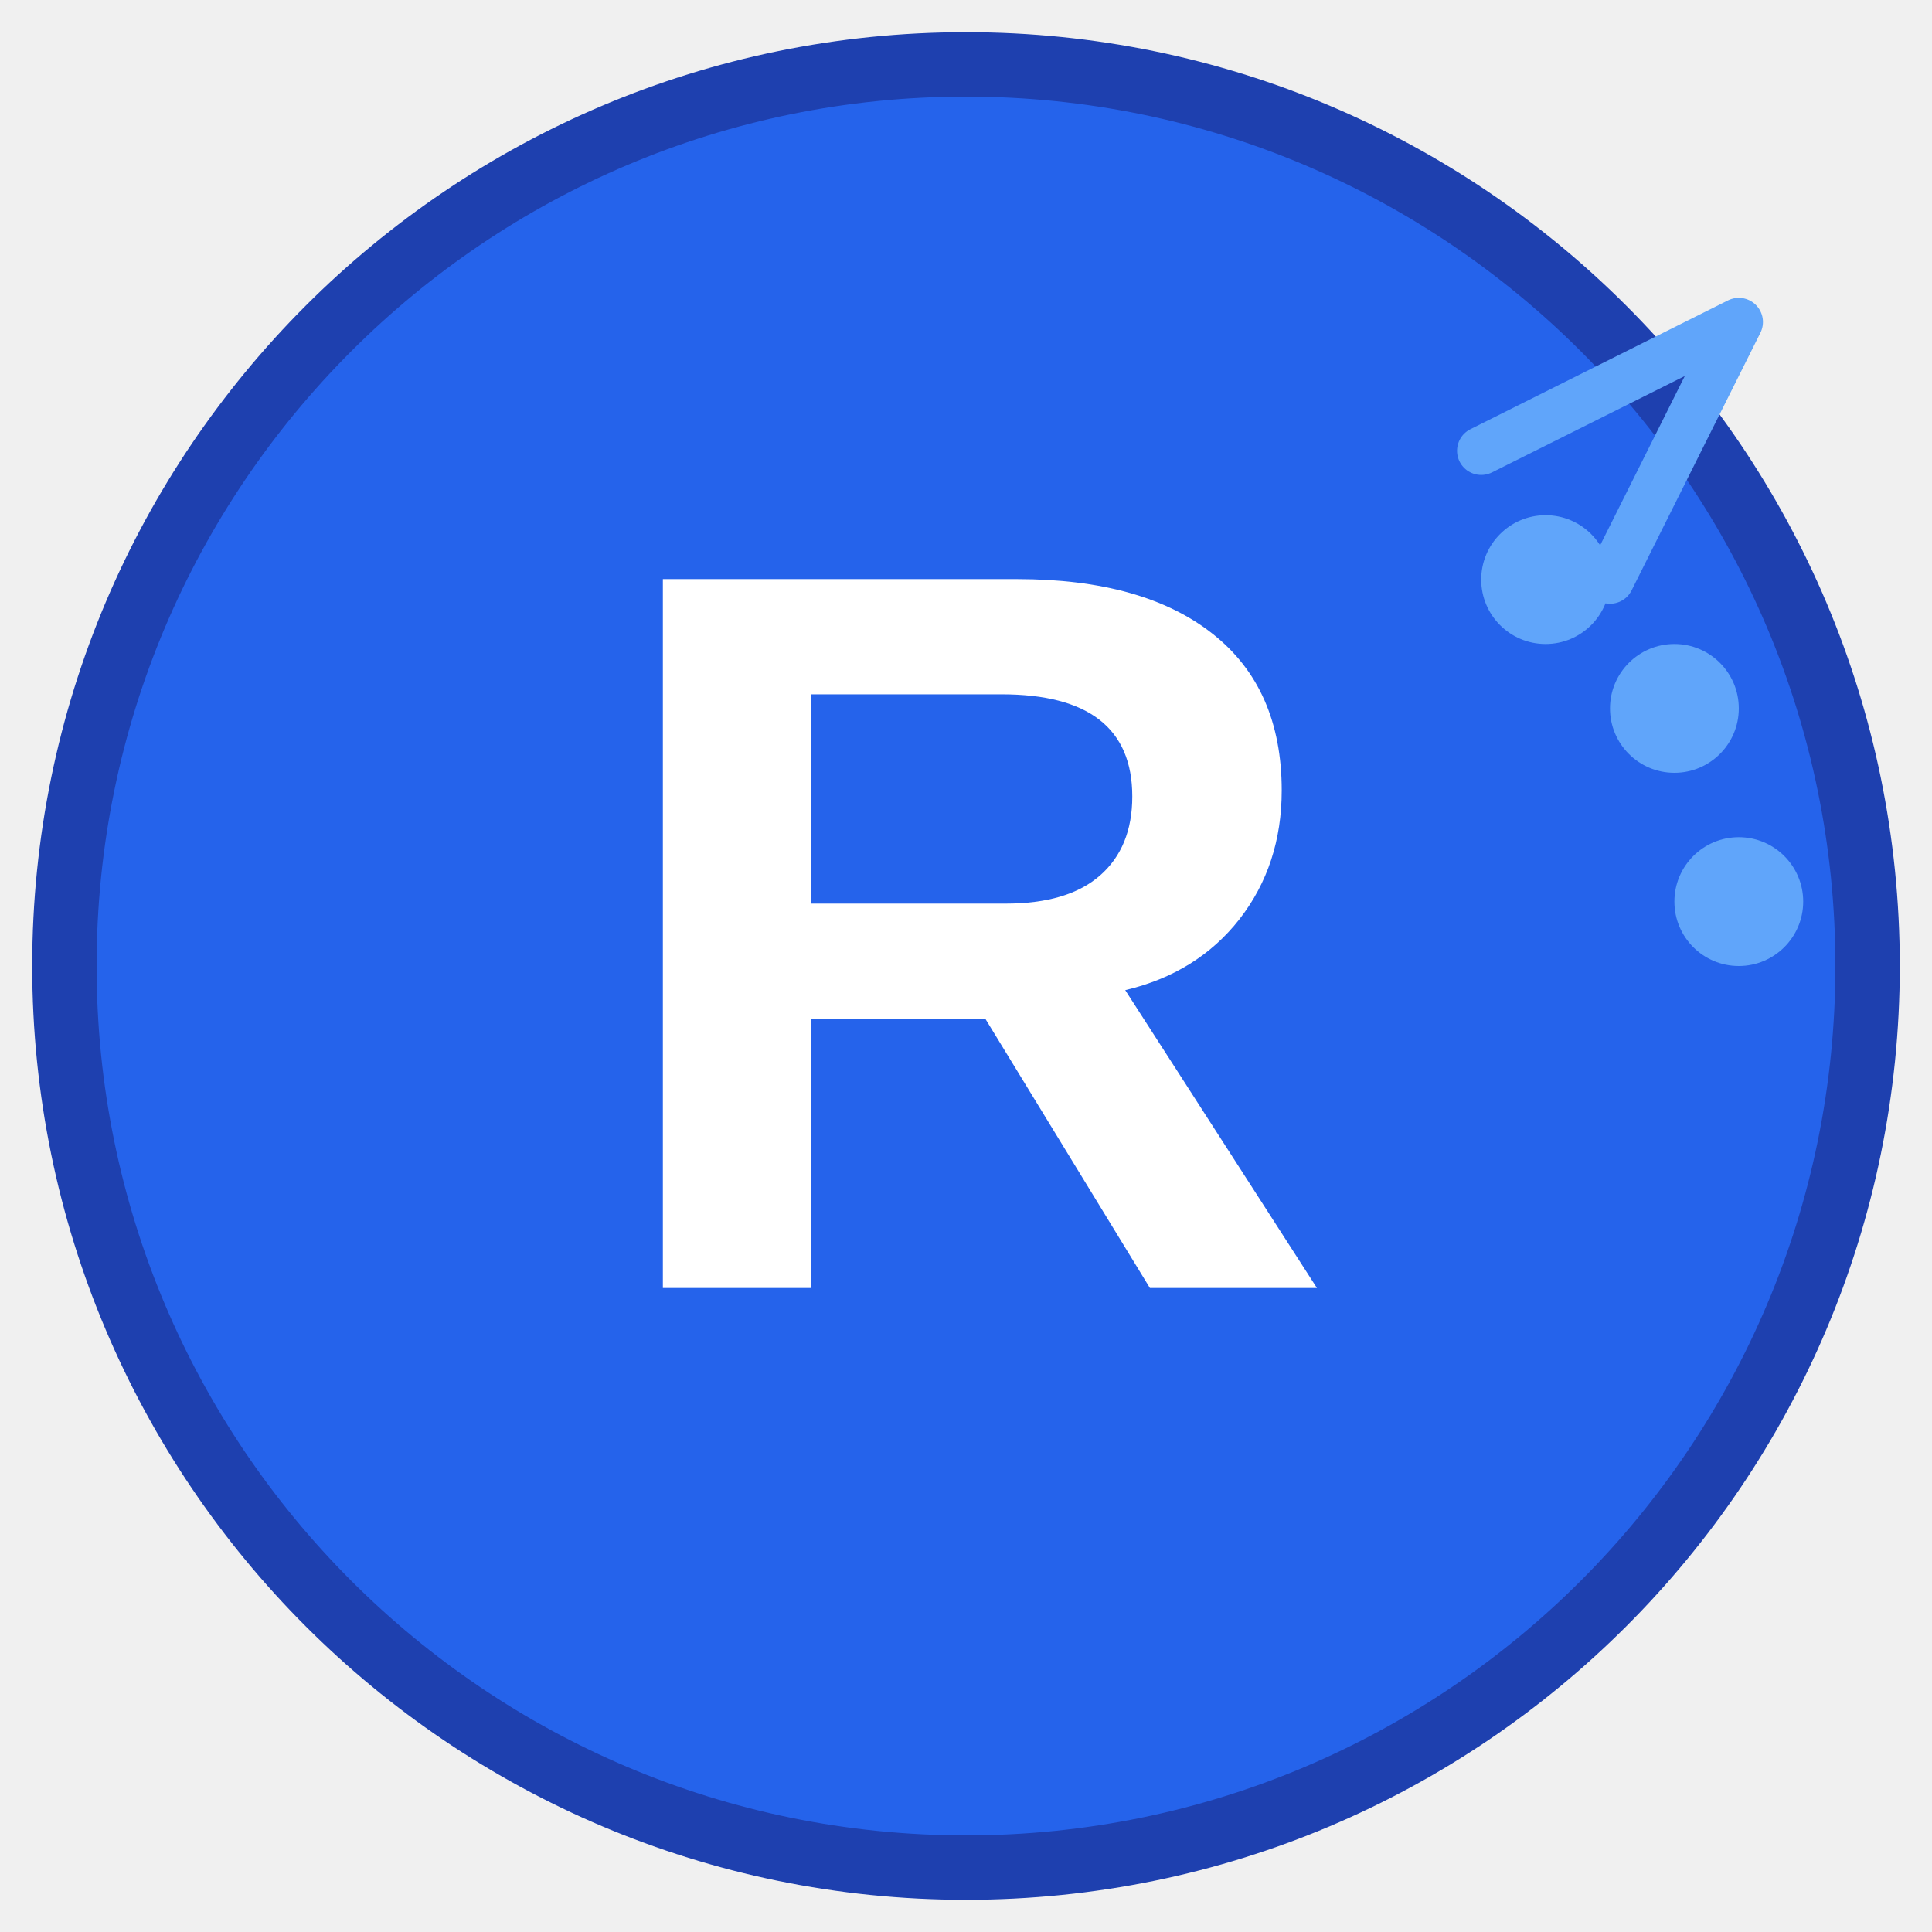
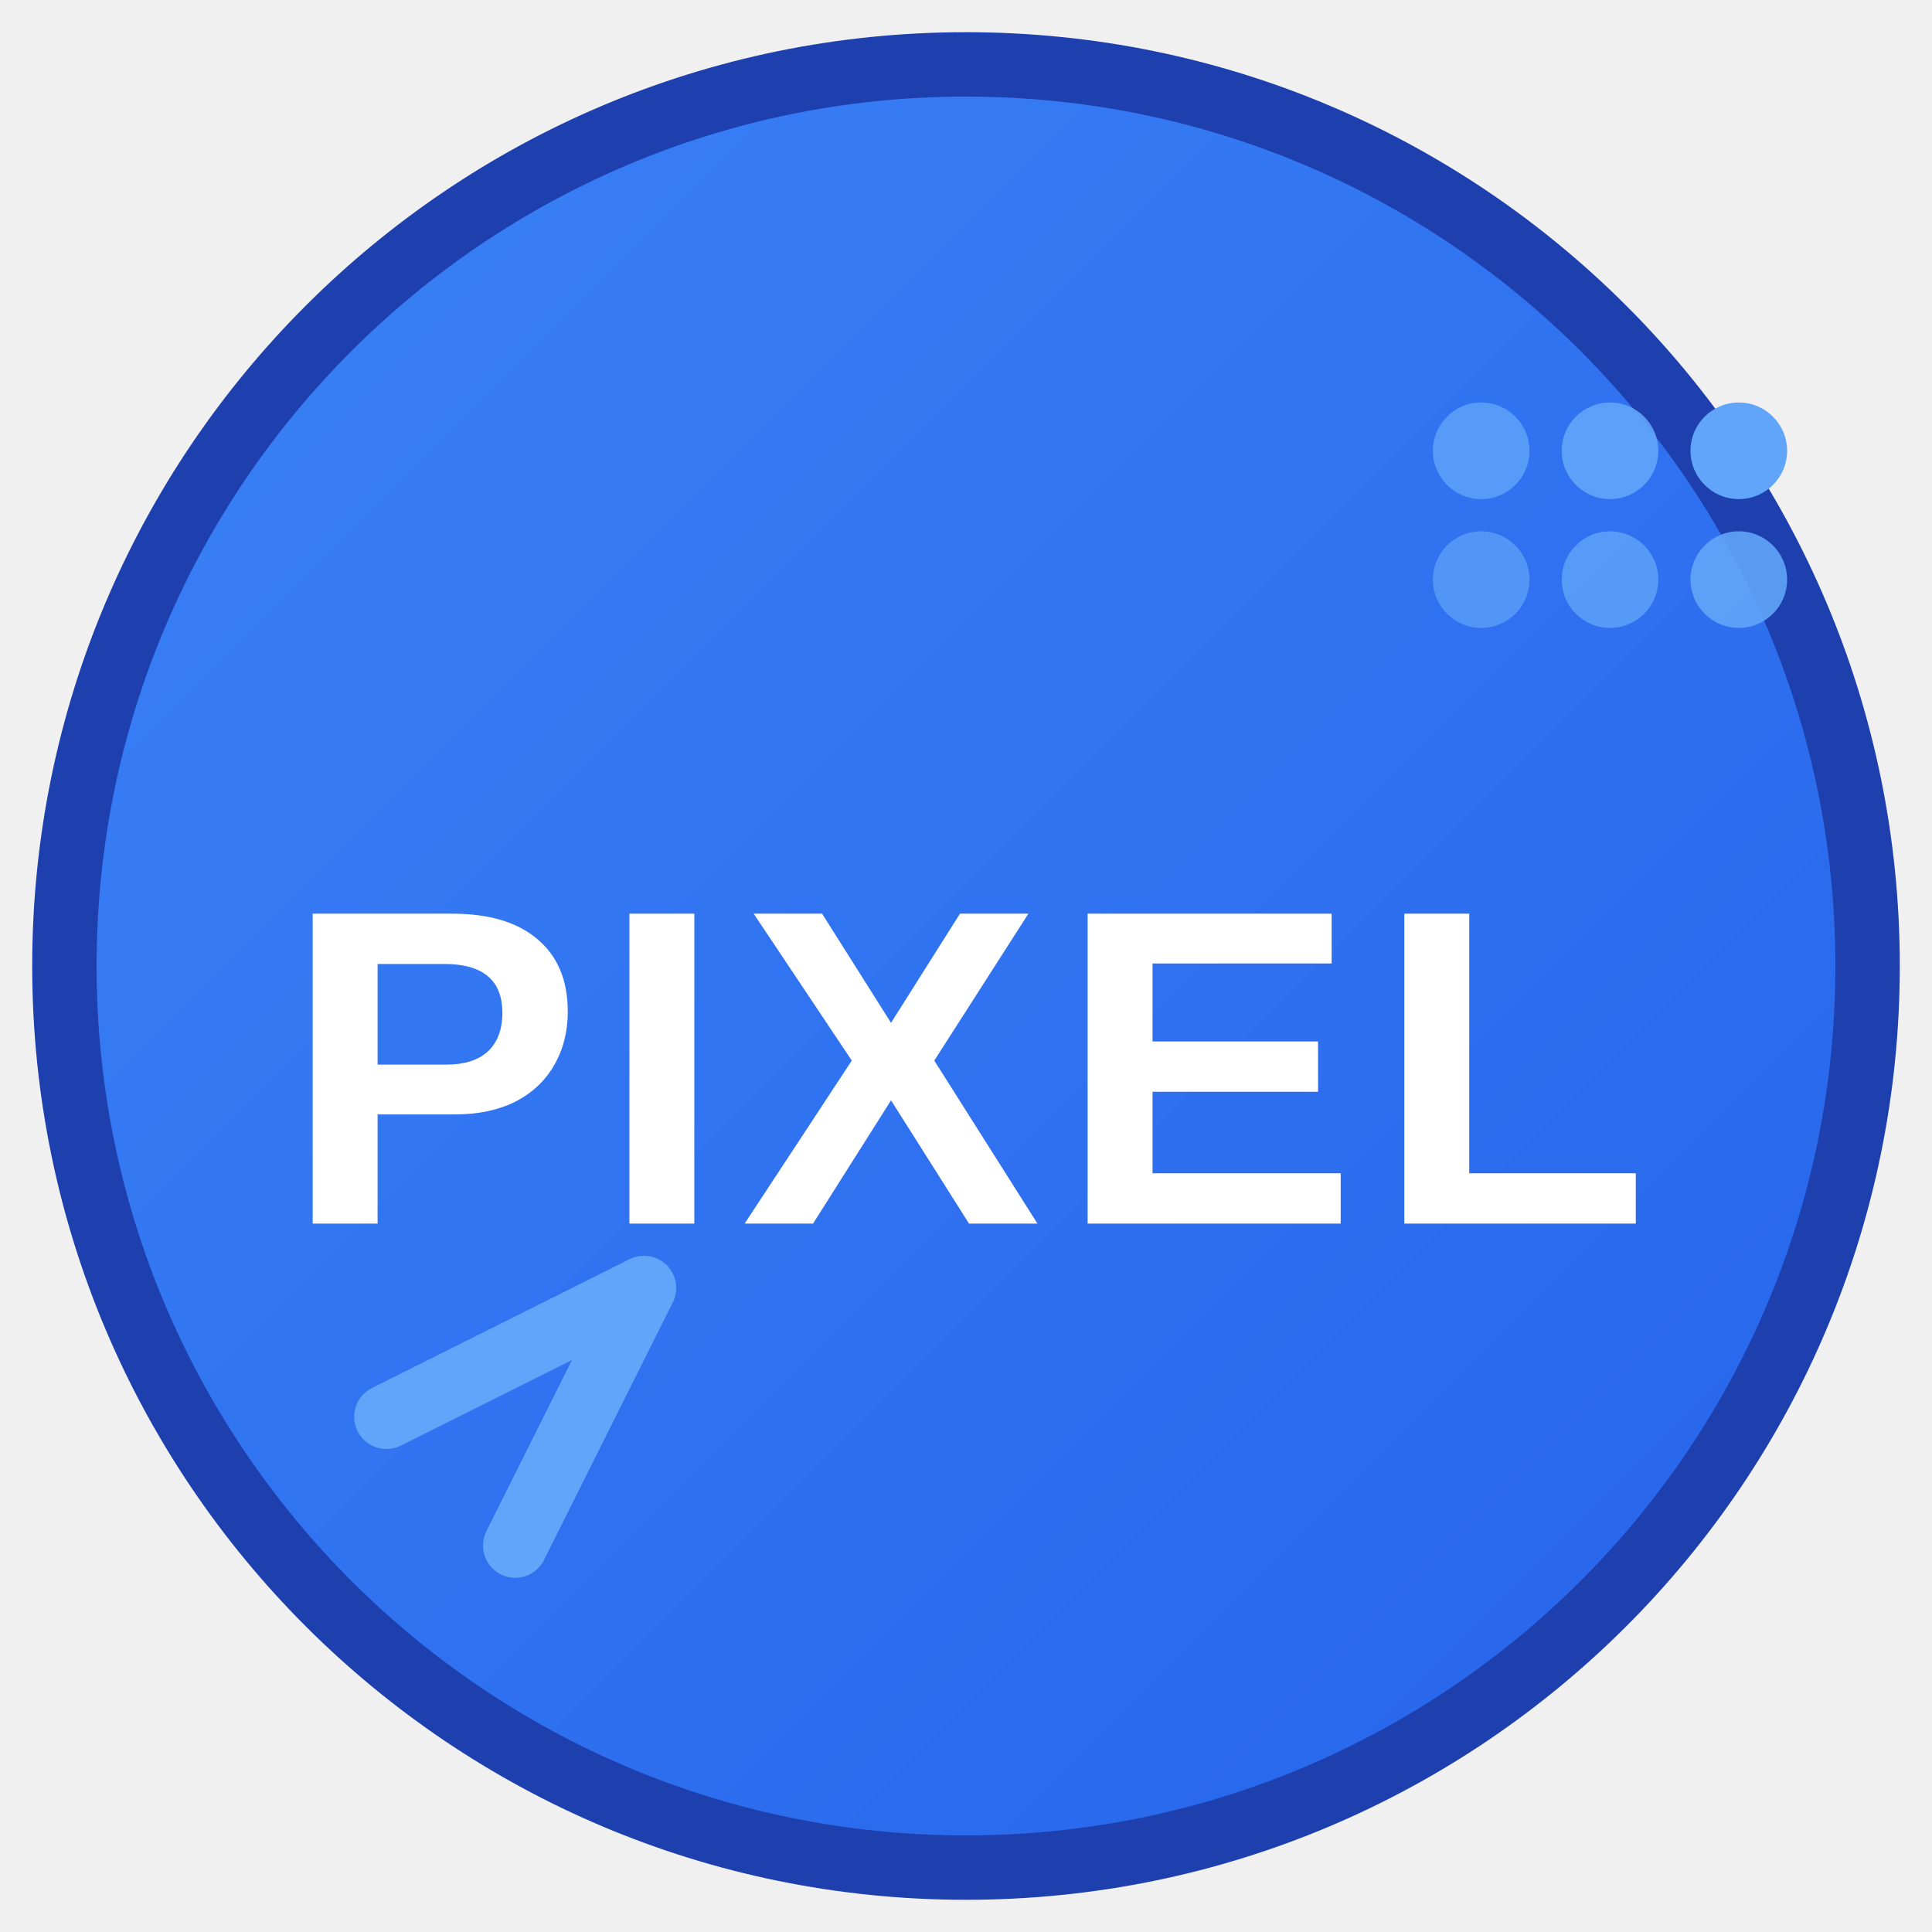
<svg xmlns="http://www.w3.org/2000/svg" width="60" height="60" viewBox="0 0 60 60">
-   <circle cx="30" cy="30" r="28" fill="#2563EB" stroke="#1E40AF" stroke-width="2" />
-   <text x="30" y="40" font-family="Arial, sans-serif" font-size="32" font-weight="bold" fill="white" text-anchor="middle">R</text>
-   <circle cx="48" cy="18" r="2" fill="#60A5FA" />
-   <circle cx="52" cy="22" r="2" fill="#60A5FA" />
-   <circle cx="54" cy="28" r="2" fill="#60A5FA" />
-   <path d="M 46 14 L 54 10 L 50 18" stroke="#60A5FA" stroke-width="1.5" fill="none" stroke-linecap="round" stroke-linejoin="round" />
+   <defs>
+     <linearGradient id="bgGradient" x1="0%" y1="0%" x2="100%" y2="100%">
+       <stop offset="0%" style="stop-color:#3B82F6;stop-opacity:1" />
+       <stop offset="100%" style="stop-color:#2563EB;stop-opacity:1" />
+     </linearGradient>
+   </defs>
+   <circle cx="30" cy="30" r="28" fill="url(#bgGradient)" stroke="#1E40AF" stroke-width="2" />
+   <text x="30" y="38" font-family="Arial, Helvetica, sans-serif" font-size="14" font-weight="bold" fill="white" text-anchor="middle" letter-spacing="0.5">PIXEL</text>
+   <circle cx="46" cy="14" r="1.5" fill="#60A5FA" opacity="0.8" />
+   <circle cx="50" cy="14" r="1.5" fill="#60A5FA" opacity="0.9" />
+   <circle cx="54" cy="14" r="1.5" fill="#60A5FA" />
+   <circle cx="46" cy="18" r="1.5" fill="#60A5FA" opacity="0.7" />
+   <circle cx="50" cy="18" r="1.5" fill="#60A5FA" opacity="0.8" />
+   <circle cx="54" cy="18" r="1.5" fill="#60A5FA" opacity="0.9" />
+   <path d="M 12 44 L 20 40 L 16 48" stroke="#60A5FA" stroke-width="2" fill="none" stroke-linecap="round" stroke-linejoin="round" />
</svg>
